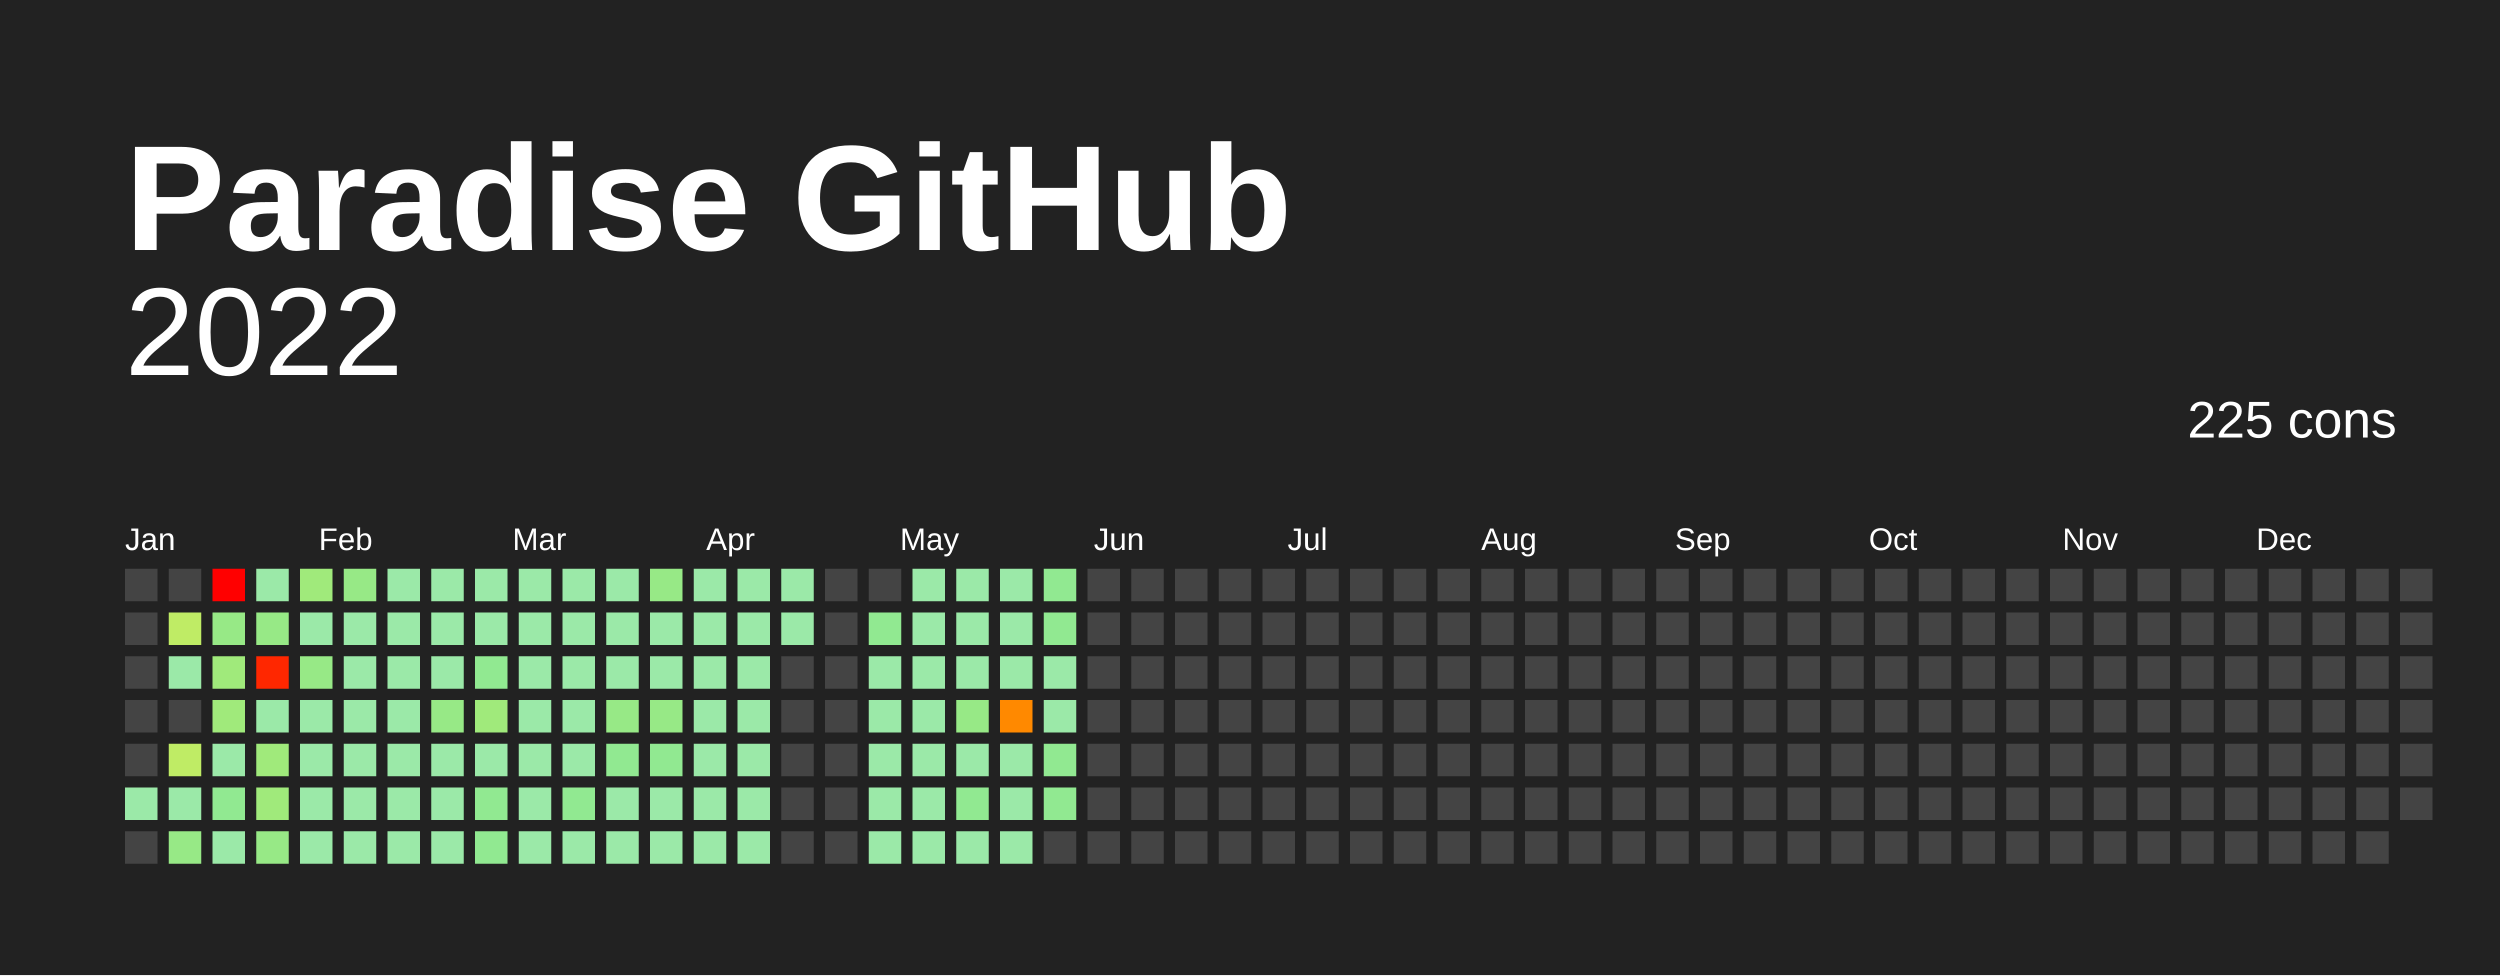
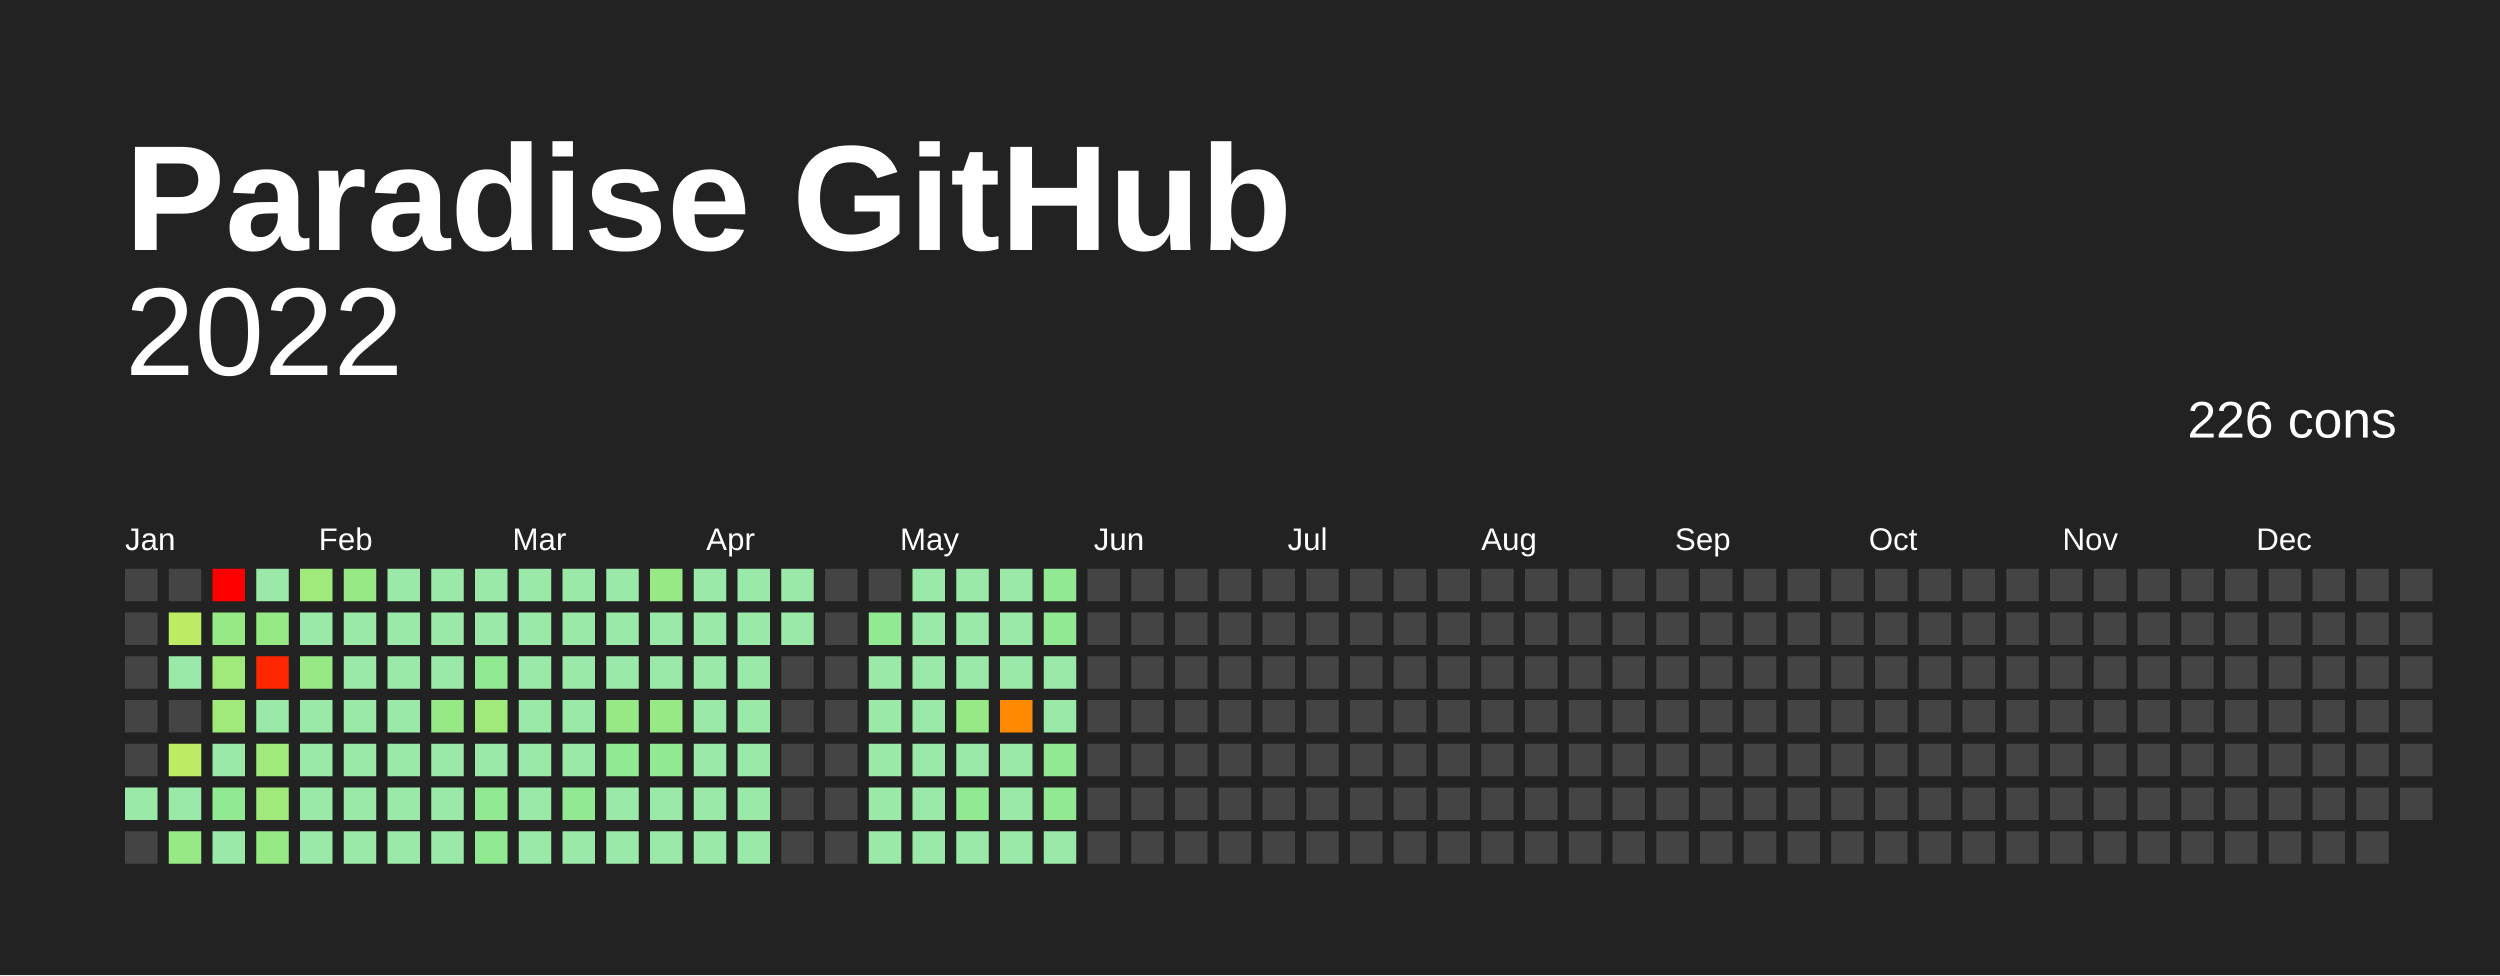
<svg xmlns="http://www.w3.org/2000/svg" baseProfile="full" height="78mm" version="1.1" viewBox="0,0,200,78" width="200mm">
  <defs />
  <rect fill="#222222" height="78" width="200" x="0" y="0" />
  <text fill="#FFFFFF" style="font-size:12px; font-family:Arial; font-weight:bold;" x="10" y="20">Paradise GitHub</text>
  <text alignment-baseline="hanging" fill="#FFFFFF" style="font-size:10.0px; font-family:Arial;" x="10" y="30">2022</text>
-   <text alignment-baseline="hanging" fill="#FFFFFF" style="font-size:4.125px; font-family:Arial;" x="175" y="35">225 cons</text>
+   <text alignment-baseline="hanging" fill="#FFFFFF" style="font-size:4.125px; font-family:Arial;" x="175" y="35">226 cons</text>
  <text fill="#FFFFFF" style="font-size:2.5px; font-family:Arial" x="10.0" y="44">Jan</text>
  <text fill="#FFFFFF" style="font-size:2.5px; font-family:Arial" x="25.5" y="44">Feb</text>
  <text fill="#FFFFFF" style="font-size:2.5px; font-family:Arial" x="41.0" y="44">Mar</text>
  <text fill="#FFFFFF" style="font-size:2.5px; font-family:Arial" x="56.5" y="44">Apr</text>
  <text fill="#FFFFFF" style="font-size:2.5px; font-family:Arial" x="72.0" y="44">May</text>
  <text fill="#FFFFFF" style="font-size:2.5px; font-family:Arial" x="87.5" y="44">Jun</text>
  <text fill="#FFFFFF" style="font-size:2.5px; font-family:Arial" x="103.0" y="44">Jul</text>
  <text fill="#FFFFFF" style="font-size:2.5px; font-family:Arial" x="118.5" y="44">Aug</text>
  <text fill="#FFFFFF" style="font-size:2.5px; font-family:Arial" x="134.0" y="44">Sep</text>
  <text fill="#FFFFFF" style="font-size:2.5px; font-family:Arial" x="149.5" y="44">Oct</text>
  <text fill="#FFFFFF" style="font-size:2.5px; font-family:Arial" x="165.0" y="44">Nov</text>
  <text fill="#FFFFFF" style="font-size:2.5px; font-family:Arial" x="180.5" y="44">Dec</text>
  <rect fill="#444444" height="2.6" width="2.6" x="10.0" y="45.5" />
  <rect fill="#444444" height="2.6" width="2.6" x="10.0" y="49.0" />
  <rect fill="#444444" height="2.6" width="2.6" x="10.0" y="52.5" />
  <rect fill="#444444" height="2.6" width="2.6" x="10.0" y="56.0" />
  <rect fill="#444444" height="2.6" width="2.6" x="10.0" y="59.5" />
  <rect fill="#9be9a8" height="2.6" width="2.6" x="10.0" y="63.0" />
  <rect fill="#444444" height="2.6" width="2.6" x="10.0" y="66.5" />
  <rect fill="#444444" height="2.6" width="2.6" x="13.5" y="45.5" />
  <rect fill="#bfec65" height="2.6" width="2.6" x="13.5" y="49.0" />
  <rect fill="#9be9a8" height="2.6" width="2.6" x="13.5" y="52.5" />
  <rect fill="#444444" height="2.6" width="2.6" x="13.5" y="56.0" />
  <rect fill="#bfec65" height="2.6" width="2.6" x="13.5" y="59.5" />
  <rect fill="#9be9a8" height="2.6" width="2.6" x="13.5" y="63.0" />
  <rect fill="#97e986" height="2.6" width="2.6" x="13.5" y="66.5" />
  <rect fill="red" height="2.6" width="2.6" x="17.0" y="45.5" />
  <rect fill="#97e986" height="2.6" width="2.6" x="17.0" y="49.0" />
  <rect fill="#a0ea7b" height="2.6" width="2.6" x="17.0" y="52.5" />
  <rect fill="#a0ea7b" height="2.6" width="2.6" x="17.0" y="56.0" />
  <rect fill="#9be9a8" height="2.6" width="2.6" x="17.0" y="59.5" />
  <rect fill="#91e991" height="2.6" width="2.6" x="17.0" y="63.0" />
  <rect fill="#9be9a8" height="2.6" width="2.6" x="17.0" y="66.5" />
  <rect fill="#9be9a8" height="2.6" width="2.6" x="20.5" y="45.5" />
  <rect fill="#97e986" height="2.6" width="2.6" x="20.5" y="49.0" />
  <rect fill="#ff2700" height="2.6" width="2.6" x="20.5" y="52.5" />
  <rect fill="#9be9a8" height="2.6" width="2.6" x="20.5" y="56.0" />
  <rect fill="#a0ea7b" height="2.6" width="2.6" x="20.5" y="59.5" />
  <rect fill="#a0ea7b" height="2.6" width="2.6" x="20.5" y="63.0" />
  <rect fill="#97e986" height="2.6" width="2.6" x="20.5" y="66.5" />
  <rect fill="#a0ea7b" height="2.6" width="2.6" x="24.0" y="45.5" />
  <rect fill="#9be9a8" height="2.6" width="2.6" x="24.0" y="49.0" />
  <rect fill="#97e986" height="2.6" width="2.6" x="24.0" y="52.5" />
  <rect fill="#9be9a8" height="2.6" width="2.6" x="24.0" y="56.0" />
  <rect fill="#9be9a8" height="2.6" width="2.6" x="24.0" y="59.5" />
  <rect fill="#9be9a8" height="2.6" width="2.6" x="24.0" y="63.0" />
  <rect fill="#9be9a8" height="2.6" width="2.6" x="24.0" y="66.5" />
  <rect fill="#97e986" height="2.6" width="2.6" x="27.5" y="45.5" />
  <rect fill="#9be9a8" height="2.6" width="2.6" x="27.5" y="49.0" />
  <rect fill="#9be9a8" height="2.6" width="2.6" x="27.5" y="52.5" />
  <rect fill="#9be9a8" height="2.6" width="2.6" x="27.5" y="56.0" />
  <rect fill="#9be9a8" height="2.6" width="2.6" x="27.5" y="59.5" />
  <rect fill="#9be9a8" height="2.6" width="2.6" x="27.5" y="63.0" />
  <rect fill="#9be9a8" height="2.6" width="2.6" x="27.5" y="66.5" />
  <rect fill="#9be9a8" height="2.6" width="2.6" x="31.0" y="45.5" />
  <rect fill="#9be9a8" height="2.6" width="2.6" x="31.0" y="49.0" />
  <rect fill="#9be9a8" height="2.6" width="2.6" x="31.0" y="52.5" />
  <rect fill="#9be9a8" height="2.6" width="2.6" x="31.0" y="56.0" />
  <rect fill="#9be9a8" height="2.6" width="2.6" x="31.0" y="59.5" />
  <rect fill="#9be9a8" height="2.6" width="2.6" x="31.0" y="63.0" />
  <rect fill="#9be9a8" height="2.6" width="2.6" x="31.0" y="66.5" />
  <rect fill="#9be9a8" height="2.6" width="2.6" x="34.5" y="45.5" />
  <rect fill="#9be9a8" height="2.6" width="2.6" x="34.5" y="49.0" />
  <rect fill="#9be9a8" height="2.6" width="2.6" x="34.5" y="52.5" />
  <rect fill="#97e986" height="2.6" width="2.6" x="34.5" y="56.0" />
  <rect fill="#9be9a8" height="2.6" width="2.6" x="34.5" y="59.5" />
  <rect fill="#9be9a8" height="2.6" width="2.6" x="34.5" y="63.0" />
  <rect fill="#9be9a8" height="2.6" width="2.6" x="34.5" y="66.5" />
  <rect fill="#9be9a8" height="2.6" width="2.6" x="38.0" y="45.5" />
  <rect fill="#9be9a8" height="2.6" width="2.6" x="38.0" y="49.0" />
  <rect fill="#91e991" height="2.6" width="2.6" x="38.0" y="52.5" />
  <rect fill="#a0ea7b" height="2.6" width="2.6" x="38.0" y="56.0" />
  <rect fill="#9be9a8" height="2.6" width="2.6" x="38.0" y="59.5" />
  <rect fill="#91e991" height="2.6" width="2.6" x="38.0" y="63.0" />
  <rect fill="#91e991" height="2.6" width="2.6" x="38.0" y="66.5" />
  <rect fill="#9be9a8" height="2.6" width="2.6" x="41.5" y="45.5" />
  <rect fill="#9be9a8" height="2.6" width="2.6" x="41.5" y="49.0" />
  <rect fill="#9be9a8" height="2.6" width="2.6" x="41.5" y="52.5" />
  <rect fill="#9be9a8" height="2.6" width="2.6" x="41.5" y="56.0" />
  <rect fill="#9be9a8" height="2.6" width="2.6" x="41.5" y="59.5" />
  <rect fill="#9be9a8" height="2.6" width="2.6" x="41.5" y="63.0" />
  <rect fill="#9be9a8" height="2.6" width="2.6" x="41.5" y="66.5" />
  <rect fill="#9be9a8" height="2.6" width="2.6" x="45.0" y="45.5" />
  <rect fill="#9be9a8" height="2.6" width="2.6" x="45.0" y="49.0" />
  <rect fill="#9be9a8" height="2.6" width="2.6" x="45.0" y="52.5" />
  <rect fill="#9be9a8" height="2.6" width="2.6" x="45.0" y="56.0" />
  <rect fill="#9be9a8" height="2.6" width="2.6" x="45.0" y="59.5" />
  <rect fill="#91e991" height="2.6" width="2.6" x="45.0" y="63.0" />
  <rect fill="#9be9a8" height="2.6" width="2.6" x="45.0" y="66.5" />
  <rect fill="#9be9a8" height="2.6" width="2.6" x="48.5" y="45.5" />
  <rect fill="#9be9a8" height="2.6" width="2.6" x="48.5" y="49.0" />
  <rect fill="#9be9a8" height="2.6" width="2.6" x="48.5" y="52.5" />
  <rect fill="#97e986" height="2.6" width="2.6" x="48.5" y="56.0" />
  <rect fill="#91e991" height="2.6" width="2.6" x="48.5" y="59.5" />
  <rect fill="#9be9a8" height="2.6" width="2.6" x="48.5" y="63.0" />
  <rect fill="#9be9a8" height="2.6" width="2.6" x="48.5" y="66.5" />
  <rect fill="#97e986" height="2.6" width="2.6" x="52.0" y="45.5" />
  <rect fill="#9be9a8" height="2.6" width="2.6" x="52.0" y="49.0" />
  <rect fill="#9be9a8" height="2.6" width="2.6" x="52.0" y="52.5" />
  <rect fill="#97e986" height="2.6" width="2.6" x="52.0" y="56.0" />
  <rect fill="#91e991" height="2.6" width="2.6" x="52.0" y="59.5" />
  <rect fill="#9be9a8" height="2.6" width="2.6" x="52.0" y="63.0" />
  <rect fill="#9be9a8" height="2.6" width="2.6" x="52.0" y="66.5" />
  <rect fill="#9be9a8" height="2.6" width="2.6" x="55.5" y="45.5" />
  <rect fill="#9be9a8" height="2.6" width="2.6" x="55.5" y="49.0" />
  <rect fill="#9be9a8" height="2.6" width="2.6" x="55.5" y="52.5" />
  <rect fill="#9be9a8" height="2.6" width="2.6" x="55.5" y="56.0" />
  <rect fill="#9be9a8" height="2.6" width="2.6" x="55.5" y="59.5" />
  <rect fill="#9be9a8" height="2.6" width="2.6" x="55.5" y="63.0" />
  <rect fill="#9be9a8" height="2.6" width="2.6" x="55.5" y="66.5" />
  <rect fill="#9be9a8" height="2.6" width="2.6" x="59.0" y="45.5" />
  <rect fill="#9be9a8" height="2.6" width="2.6" x="59.0" y="49.0" />
  <rect fill="#9be9a8" height="2.6" width="2.6" x="59.0" y="52.5" />
  <rect fill="#9be9a8" height="2.6" width="2.6" x="59.0" y="56.0" />
  <rect fill="#9be9a8" height="2.6" width="2.6" x="59.0" y="59.5" />
  <rect fill="#9be9a8" height="2.6" width="2.6" x="59.0" y="63.0" />
  <rect fill="#9be9a8" height="2.6" width="2.6" x="59.0" y="66.5" />
  <rect fill="#9be9a8" height="2.6" width="2.6" x="62.5" y="45.5" />
  <rect fill="#9be9a8" height="2.6" width="2.6" x="62.5" y="49.0" />
  <rect fill="#444444" height="2.6" width="2.6" x="62.5" y="52.5" />
  <rect fill="#444444" height="2.6" width="2.6" x="62.5" y="56.0" />
  <rect fill="#444444" height="2.6" width="2.6" x="62.5" y="59.5" />
  <rect fill="#444444" height="2.6" width="2.6" x="62.5" y="63.0" />
  <rect fill="#444444" height="2.6" width="2.6" x="62.5" y="66.5" />
  <rect fill="#444444" height="2.6" width="2.6" x="66.0" y="45.5" />
  <rect fill="#444444" height="2.6" width="2.6" x="66.0" y="49.0" />
  <rect fill="#444444" height="2.6" width="2.6" x="66.0" y="52.5" />
  <rect fill="#444444" height="2.6" width="2.6" x="66.0" y="56.0" />
  <rect fill="#444444" height="2.6" width="2.6" x="66.0" y="59.5" />
  <rect fill="#444444" height="2.6" width="2.6" x="66.0" y="63.0" />
  <rect fill="#444444" height="2.6" width="2.6" x="66.0" y="66.5" />
  <rect fill="#444444" height="2.6" width="2.6" x="69.5" y="45.5" />
  <rect fill="#91e991" height="2.6" width="2.6" x="69.5" y="49.0" />
  <rect fill="#9be9a8" height="2.6" width="2.6" x="69.5" y="52.5" />
  <rect fill="#9be9a8" height="2.6" width="2.6" x="69.5" y="56.0" />
  <rect fill="#9be9a8" height="2.6" width="2.6" x="69.5" y="59.5" />
  <rect fill="#9be9a8" height="2.6" width="2.6" x="69.5" y="63.0" />
  <rect fill="#9be9a8" height="2.6" width="2.6" x="69.5" y="66.5" />
  <rect fill="#9be9a8" height="2.6" width="2.6" x="73.0" y="45.5" />
  <rect fill="#9be9a8" height="2.6" width="2.6" x="73.0" y="49.0" />
  <rect fill="#9be9a8" height="2.6" width="2.6" x="73.0" y="52.5" />
  <rect fill="#9be9a8" height="2.6" width="2.6" x="73.0" y="56.0" />
  <rect fill="#9be9a8" height="2.6" width="2.6" x="73.0" y="59.5" />
  <rect fill="#9be9a8" height="2.6" width="2.6" x="73.0" y="63.0" />
  <rect fill="#9be9a8" height="2.6" width="2.6" x="73.0" y="66.5" />
  <rect fill="#9be9a8" height="2.6" width="2.6" x="76.5" y="45.5" />
  <rect fill="#9be9a8" height="2.6" width="2.6" x="76.5" y="49.0" />
  <rect fill="#9be9a8" height="2.6" width="2.6" x="76.5" y="52.5" />
  <rect fill="#97e986" height="2.6" width="2.6" x="76.5" y="56.0" />
  <rect fill="#9be9a8" height="2.6" width="2.6" x="76.5" y="59.5" />
  <rect fill="#91e991" height="2.6" width="2.6" x="76.5" y="63.0" />
  <rect fill="#9be9a8" height="2.6" width="2.6" x="76.5" y="66.5" />
  <rect fill="#9be9a8" height="2.6" width="2.6" x="80.0" y="45.5" />
  <rect fill="#9be9a8" height="2.6" width="2.6" x="80.0" y="49.0" />
  <rect fill="#9be9a8" height="2.6" width="2.6" x="80.0" y="52.5" />
  <rect fill="#ff8900" height="2.6" width="2.6" x="80.0" y="56.0" />
  <rect fill="#9be9a8" height="2.6" width="2.6" x="80.0" y="59.5" />
  <rect fill="#9be9a8" height="2.6" width="2.6" x="80.0" y="63.0" />
  <rect fill="#9be9a8" height="2.6" width="2.6" x="80.0" y="66.5" />
  <rect fill="#91e991" height="2.6" width="2.6" x="83.5" y="45.5" />
  <rect fill="#91e991" height="2.6" width="2.6" x="83.5" y="49.0" />
  <rect fill="#9be9a8" height="2.6" width="2.6" x="83.5" y="52.5" />
  <rect fill="#9be9a8" height="2.6" width="2.6" x="83.5" y="56.0" />
  <rect fill="#91e991" height="2.6" width="2.6" x="83.5" y="59.5" />
  <rect fill="#91e991" height="2.6" width="2.6" x="83.5" y="63.0" />
-   <rect fill="#444444" height="2.6" width="2.6" x="83.5" y="66.5" />
+   <rect fill="#9be9a8" height="2.6" width="2.6" x="83.5" y="66.5" />
  <rect fill="#444444" height="2.6" width="2.6" x="87.0" y="45.5" />
  <rect fill="#444444" height="2.6" width="2.6" x="87.0" y="49.0" />
  <rect fill="#444444" height="2.6" width="2.6" x="87.0" y="52.5" />
  <rect fill="#444444" height="2.6" width="2.6" x="87.0" y="56.0" />
  <rect fill="#444444" height="2.6" width="2.6" x="87.0" y="59.5" />
  <rect fill="#444444" height="2.6" width="2.6" x="87.0" y="63.0" />
  <rect fill="#444444" height="2.6" width="2.6" x="87.0" y="66.5" />
  <rect fill="#444444" height="2.6" width="2.6" x="90.5" y="45.5" />
  <rect fill="#444444" height="2.6" width="2.6" x="90.5" y="49.0" />
  <rect fill="#444444" height="2.6" width="2.6" x="90.5" y="52.5" />
  <rect fill="#444444" height="2.6" width="2.6" x="90.5" y="56.0" />
  <rect fill="#444444" height="2.6" width="2.6" x="90.5" y="59.5" />
  <rect fill="#444444" height="2.6" width="2.6" x="90.5" y="63.0" />
  <rect fill="#444444" height="2.6" width="2.6" x="90.5" y="66.5" />
  <rect fill="#444444" height="2.6" width="2.6" x="94.0" y="45.5" />
  <rect fill="#444444" height="2.6" width="2.6" x="94.0" y="49.0" />
  <rect fill="#444444" height="2.6" width="2.6" x="94.0" y="52.5" />
  <rect fill="#444444" height="2.6" width="2.6" x="94.0" y="56.0" />
  <rect fill="#444444" height="2.6" width="2.6" x="94.0" y="59.5" />
  <rect fill="#444444" height="2.6" width="2.6" x="94.0" y="63.0" />
  <rect fill="#444444" height="2.6" width="2.6" x="94.0" y="66.5" />
  <rect fill="#444444" height="2.6" width="2.6" x="97.5" y="45.5" />
  <rect fill="#444444" height="2.6" width="2.6" x="97.5" y="49.0" />
  <rect fill="#444444" height="2.6" width="2.6" x="97.5" y="52.5" />
  <rect fill="#444444" height="2.6" width="2.6" x="97.5" y="56.0" />
  <rect fill="#444444" height="2.6" width="2.6" x="97.5" y="59.5" />
  <rect fill="#444444" height="2.6" width="2.6" x="97.5" y="63.0" />
  <rect fill="#444444" height="2.6" width="2.6" x="97.5" y="66.5" />
  <rect fill="#444444" height="2.6" width="2.6" x="101.0" y="45.5" />
  <rect fill="#444444" height="2.6" width="2.6" x="101.0" y="49.0" />
  <rect fill="#444444" height="2.6" width="2.6" x="101.0" y="52.5" />
  <rect fill="#444444" height="2.6" width="2.6" x="101.0" y="56.0" />
  <rect fill="#444444" height="2.6" width="2.6" x="101.0" y="59.5" />
  <rect fill="#444444" height="2.6" width="2.6" x="101.0" y="63.0" />
  <rect fill="#444444" height="2.6" width="2.6" x="101.0" y="66.5" />
  <rect fill="#444444" height="2.6" width="2.6" x="104.5" y="45.5" />
  <rect fill="#444444" height="2.6" width="2.6" x="104.5" y="49.0" />
  <rect fill="#444444" height="2.6" width="2.6" x="104.5" y="52.5" />
  <rect fill="#444444" height="2.6" width="2.6" x="104.5" y="56.0" />
  <rect fill="#444444" height="2.6" width="2.6" x="104.5" y="59.5" />
  <rect fill="#444444" height="2.6" width="2.6" x="104.5" y="63.0" />
  <rect fill="#444444" height="2.6" width="2.6" x="104.5" y="66.5" />
  <rect fill="#444444" height="2.6" width="2.6" x="108.0" y="45.5" />
  <rect fill="#444444" height="2.6" width="2.6" x="108.0" y="49.0" />
  <rect fill="#444444" height="2.6" width="2.6" x="108.0" y="52.5" />
  <rect fill="#444444" height="2.6" width="2.6" x="108.0" y="56.0" />
  <rect fill="#444444" height="2.6" width="2.6" x="108.0" y="59.5" />
  <rect fill="#444444" height="2.6" width="2.6" x="108.0" y="63.0" />
  <rect fill="#444444" height="2.6" width="2.6" x="108.0" y="66.5" />
  <rect fill="#444444" height="2.6" width="2.6" x="111.5" y="45.5" />
  <rect fill="#444444" height="2.6" width="2.6" x="111.5" y="49.0" />
  <rect fill="#444444" height="2.6" width="2.6" x="111.5" y="52.5" />
  <rect fill="#444444" height="2.6" width="2.6" x="111.5" y="56.0" />
  <rect fill="#444444" height="2.6" width="2.6" x="111.5" y="59.5" />
  <rect fill="#444444" height="2.6" width="2.6" x="111.5" y="63.0" />
  <rect fill="#444444" height="2.6" width="2.6" x="111.5" y="66.5" />
  <rect fill="#444444" height="2.6" width="2.6" x="115.0" y="45.5" />
  <rect fill="#444444" height="2.6" width="2.6" x="115.0" y="49.0" />
  <rect fill="#444444" height="2.6" width="2.6" x="115.0" y="52.5" />
  <rect fill="#444444" height="2.6" width="2.6" x="115.0" y="56.0" />
  <rect fill="#444444" height="2.6" width="2.6" x="115.0" y="59.5" />
  <rect fill="#444444" height="2.6" width="2.6" x="115.0" y="63.0" />
  <rect fill="#444444" height="2.6" width="2.6" x="115.0" y="66.5" />
  <rect fill="#444444" height="2.6" width="2.6" x="118.5" y="45.5" />
  <rect fill="#444444" height="2.6" width="2.6" x="118.5" y="49.0" />
  <rect fill="#444444" height="2.6" width="2.6" x="118.5" y="52.5" />
  <rect fill="#444444" height="2.6" width="2.6" x="118.5" y="56.0" />
  <rect fill="#444444" height="2.6" width="2.6" x="118.5" y="59.5" />
  <rect fill="#444444" height="2.6" width="2.6" x="118.5" y="63.0" />
  <rect fill="#444444" height="2.6" width="2.6" x="118.5" y="66.5" />
  <rect fill="#444444" height="2.6" width="2.6" x="122.0" y="45.5" />
  <rect fill="#444444" height="2.6" width="2.6" x="122.0" y="49.0" />
  <rect fill="#444444" height="2.6" width="2.6" x="122.0" y="52.5" />
  <rect fill="#444444" height="2.6" width="2.6" x="122.0" y="56.0" />
  <rect fill="#444444" height="2.6" width="2.6" x="122.0" y="59.5" />
  <rect fill="#444444" height="2.6" width="2.6" x="122.0" y="63.0" />
  <rect fill="#444444" height="2.6" width="2.6" x="122.0" y="66.5" />
  <rect fill="#444444" height="2.6" width="2.6" x="125.5" y="45.5" />
  <rect fill="#444444" height="2.6" width="2.6" x="125.5" y="49.0" />
  <rect fill="#444444" height="2.6" width="2.6" x="125.5" y="52.5" />
  <rect fill="#444444" height="2.6" width="2.6" x="125.5" y="56.0" />
  <rect fill="#444444" height="2.6" width="2.6" x="125.5" y="59.5" />
  <rect fill="#444444" height="2.6" width="2.6" x="125.5" y="63.0" />
  <rect fill="#444444" height="2.6" width="2.6" x="125.5" y="66.5" />
  <rect fill="#444444" height="2.6" width="2.6" x="129.0" y="45.5" />
  <rect fill="#444444" height="2.6" width="2.6" x="129.0" y="49.0" />
  <rect fill="#444444" height="2.6" width="2.6" x="129.0" y="52.5" />
  <rect fill="#444444" height="2.6" width="2.6" x="129.0" y="56.0" />
  <rect fill="#444444" height="2.6" width="2.6" x="129.0" y="59.5" />
  <rect fill="#444444" height="2.6" width="2.6" x="129.0" y="63.0" />
  <rect fill="#444444" height="2.6" width="2.6" x="129.0" y="66.5" />
  <rect fill="#444444" height="2.6" width="2.6" x="132.5" y="45.5" />
  <rect fill="#444444" height="2.6" width="2.6" x="132.5" y="49.0" />
  <rect fill="#444444" height="2.6" width="2.6" x="132.5" y="52.5" />
  <rect fill="#444444" height="2.6" width="2.6" x="132.5" y="56.0" />
  <rect fill="#444444" height="2.6" width="2.6" x="132.5" y="59.5" />
  <rect fill="#444444" height="2.6" width="2.6" x="132.5" y="63.0" />
  <rect fill="#444444" height="2.6" width="2.6" x="132.5" y="66.5" />
  <rect fill="#444444" height="2.6" width="2.6" x="136.0" y="45.5" />
  <rect fill="#444444" height="2.6" width="2.6" x="136.0" y="49.0" />
  <rect fill="#444444" height="2.6" width="2.6" x="136.0" y="52.5" />
  <rect fill="#444444" height="2.6" width="2.6" x="136.0" y="56.0" />
  <rect fill="#444444" height="2.6" width="2.6" x="136.0" y="59.5" />
  <rect fill="#444444" height="2.6" width="2.6" x="136.0" y="63.0" />
  <rect fill="#444444" height="2.6" width="2.6" x="136.0" y="66.5" />
  <rect fill="#444444" height="2.6" width="2.6" x="139.5" y="45.5" />
  <rect fill="#444444" height="2.6" width="2.6" x="139.5" y="49.0" />
  <rect fill="#444444" height="2.6" width="2.6" x="139.5" y="52.5" />
  <rect fill="#444444" height="2.6" width="2.6" x="139.5" y="56.0" />
  <rect fill="#444444" height="2.6" width="2.6" x="139.5" y="59.5" />
  <rect fill="#444444" height="2.6" width="2.6" x="139.5" y="63.0" />
  <rect fill="#444444" height="2.6" width="2.6" x="139.5" y="66.5" />
  <rect fill="#444444" height="2.6" width="2.6" x="143.0" y="45.5" />
  <rect fill="#444444" height="2.6" width="2.6" x="143.0" y="49.0" />
  <rect fill="#444444" height="2.6" width="2.6" x="143.0" y="52.5" />
  <rect fill="#444444" height="2.6" width="2.6" x="143.0" y="56.0" />
  <rect fill="#444444" height="2.6" width="2.6" x="143.0" y="59.5" />
  <rect fill="#444444" height="2.6" width="2.6" x="143.0" y="63.0" />
  <rect fill="#444444" height="2.6" width="2.6" x="143.0" y="66.5" />
  <rect fill="#444444" height="2.6" width="2.6" x="146.5" y="45.5" />
  <rect fill="#444444" height="2.6" width="2.6" x="146.5" y="49.0" />
  <rect fill="#444444" height="2.6" width="2.6" x="146.5" y="52.5" />
  <rect fill="#444444" height="2.6" width="2.6" x="146.5" y="56.0" />
  <rect fill="#444444" height="2.6" width="2.6" x="146.5" y="59.5" />
  <rect fill="#444444" height="2.6" width="2.6" x="146.5" y="63.0" />
  <rect fill="#444444" height="2.6" width="2.6" x="146.5" y="66.5" />
  <rect fill="#444444" height="2.6" width="2.6" x="150.0" y="45.5" />
  <rect fill="#444444" height="2.6" width="2.6" x="150.0" y="49.0" />
  <rect fill="#444444" height="2.6" width="2.6" x="150.0" y="52.5" />
  <rect fill="#444444" height="2.6" width="2.6" x="150.0" y="56.0" />
  <rect fill="#444444" height="2.6" width="2.6" x="150.0" y="59.5" />
  <rect fill="#444444" height="2.6" width="2.6" x="150.0" y="63.0" />
  <rect fill="#444444" height="2.6" width="2.6" x="150.0" y="66.5" />
  <rect fill="#444444" height="2.6" width="2.6" x="153.5" y="45.5" />
  <rect fill="#444444" height="2.6" width="2.6" x="153.5" y="49.0" />
  <rect fill="#444444" height="2.6" width="2.6" x="153.5" y="52.5" />
  <rect fill="#444444" height="2.6" width="2.6" x="153.5" y="56.0" />
  <rect fill="#444444" height="2.6" width="2.6" x="153.5" y="59.5" />
  <rect fill="#444444" height="2.6" width="2.6" x="153.5" y="63.0" />
  <rect fill="#444444" height="2.6" width="2.6" x="153.5" y="66.5" />
  <rect fill="#444444" height="2.6" width="2.6" x="157.0" y="45.5" />
  <rect fill="#444444" height="2.6" width="2.6" x="157.0" y="49.0" />
  <rect fill="#444444" height="2.6" width="2.6" x="157.0" y="52.5" />
  <rect fill="#444444" height="2.6" width="2.6" x="157.0" y="56.0" />
  <rect fill="#444444" height="2.6" width="2.6" x="157.0" y="59.5" />
  <rect fill="#444444" height="2.6" width="2.6" x="157.0" y="63.0" />
  <rect fill="#444444" height="2.6" width="2.6" x="157.0" y="66.5" />
  <rect fill="#444444" height="2.6" width="2.6" x="160.5" y="45.5" />
  <rect fill="#444444" height="2.6" width="2.6" x="160.5" y="49.0" />
  <rect fill="#444444" height="2.6" width="2.6" x="160.5" y="52.5" />
  <rect fill="#444444" height="2.6" width="2.6" x="160.5" y="56.0" />
  <rect fill="#444444" height="2.6" width="2.6" x="160.5" y="59.5" />
  <rect fill="#444444" height="2.6" width="2.6" x="160.5" y="63.0" />
  <rect fill="#444444" height="2.6" width="2.6" x="160.5" y="66.5" />
  <rect fill="#444444" height="2.6" width="2.6" x="164.0" y="45.5" />
  <rect fill="#444444" height="2.6" width="2.6" x="164.0" y="49.0" />
  <rect fill="#444444" height="2.6" width="2.6" x="164.0" y="52.5" />
  <rect fill="#444444" height="2.6" width="2.6" x="164.0" y="56.0" />
  <rect fill="#444444" height="2.6" width="2.6" x="164.0" y="59.5" />
  <rect fill="#444444" height="2.6" width="2.6" x="164.0" y="63.0" />
  <rect fill="#444444" height="2.6" width="2.6" x="164.0" y="66.5" />
  <rect fill="#444444" height="2.6" width="2.6" x="167.5" y="45.5" />
  <rect fill="#444444" height="2.6" width="2.6" x="167.5" y="49.0" />
  <rect fill="#444444" height="2.6" width="2.6" x="167.5" y="52.5" />
  <rect fill="#444444" height="2.6" width="2.6" x="167.5" y="56.0" />
  <rect fill="#444444" height="2.6" width="2.6" x="167.5" y="59.5" />
  <rect fill="#444444" height="2.6" width="2.6" x="167.5" y="63.0" />
  <rect fill="#444444" height="2.6" width="2.6" x="167.5" y="66.5" />
  <rect fill="#444444" height="2.6" width="2.6" x="171.0" y="45.5" />
  <rect fill="#444444" height="2.6" width="2.6" x="171.0" y="49.0" />
  <rect fill="#444444" height="2.6" width="2.6" x="171.0" y="52.5" />
  <rect fill="#444444" height="2.6" width="2.6" x="171.0" y="56.0" />
  <rect fill="#444444" height="2.6" width="2.6" x="171.0" y="59.5" />
  <rect fill="#444444" height="2.6" width="2.6" x="171.0" y="63.0" />
  <rect fill="#444444" height="2.6" width="2.6" x="171.0" y="66.5" />
  <rect fill="#444444" height="2.6" width="2.6" x="174.5" y="45.5" />
  <rect fill="#444444" height="2.6" width="2.6" x="174.5" y="49.0" />
  <rect fill="#444444" height="2.6" width="2.6" x="174.5" y="52.5" />
  <rect fill="#444444" height="2.6" width="2.6" x="174.5" y="56.0" />
  <rect fill="#444444" height="2.6" width="2.6" x="174.5" y="59.5" />
  <rect fill="#444444" height="2.6" width="2.6" x="174.5" y="63.0" />
  <rect fill="#444444" height="2.6" width="2.6" x="174.5" y="66.5" />
  <rect fill="#444444" height="2.6" width="2.6" x="178.0" y="45.5" />
  <rect fill="#444444" height="2.6" width="2.6" x="178.0" y="49.0" />
  <rect fill="#444444" height="2.6" width="2.6" x="178.0" y="52.5" />
  <rect fill="#444444" height="2.6" width="2.6" x="178.0" y="56.0" />
  <rect fill="#444444" height="2.6" width="2.6" x="178.0" y="59.5" />
  <rect fill="#444444" height="2.6" width="2.6" x="178.0" y="63.0" />
  <rect fill="#444444" height="2.6" width="2.6" x="178.0" y="66.5" />
  <rect fill="#444444" height="2.6" width="2.6" x="181.5" y="45.5" />
  <rect fill="#444444" height="2.6" width="2.6" x="181.5" y="49.0" />
  <rect fill="#444444" height="2.6" width="2.6" x="181.5" y="52.5" />
  <rect fill="#444444" height="2.6" width="2.6" x="181.5" y="56.0" />
  <rect fill="#444444" height="2.6" width="2.6" x="181.5" y="59.5" />
  <rect fill="#444444" height="2.6" width="2.6" x="181.5" y="63.0" />
  <rect fill="#444444" height="2.6" width="2.6" x="181.5" y="66.5" />
  <rect fill="#444444" height="2.6" width="2.6" x="185.0" y="45.5" />
  <rect fill="#444444" height="2.6" width="2.6" x="185.0" y="49.0" />
  <rect fill="#444444" height="2.6" width="2.6" x="185.0" y="52.5" />
  <rect fill="#444444" height="2.6" width="2.6" x="185.0" y="56.0" />
  <rect fill="#444444" height="2.6" width="2.6" x="185.0" y="59.5" />
  <rect fill="#444444" height="2.6" width="2.6" x="185.0" y="63.0" />
  <rect fill="#444444" height="2.6" width="2.6" x="185.0" y="66.5" />
  <rect fill="#444444" height="2.6" width="2.6" x="188.5" y="45.5" />
  <rect fill="#444444" height="2.6" width="2.6" x="188.5" y="49.0" />
  <rect fill="#444444" height="2.6" width="2.6" x="188.5" y="52.5" />
  <rect fill="#444444" height="2.6" width="2.6" x="188.5" y="56.0" />
  <rect fill="#444444" height="2.6" width="2.6" x="188.5" y="59.5" />
  <rect fill="#444444" height="2.6" width="2.6" x="188.5" y="63.0" />
  <rect fill="#444444" height="2.6" width="2.6" x="188.5" y="66.5" />
  <rect fill="#444444" height="2.6" width="2.6" x="192.0" y="45.5" />
  <rect fill="#444444" height="2.6" width="2.6" x="192.0" y="49.0" />
  <rect fill="#444444" height="2.6" width="2.6" x="192.0" y="52.5" />
  <rect fill="#444444" height="2.6" width="2.6" x="192.0" y="56.0" />
  <rect fill="#444444" height="2.6" width="2.6" x="192.0" y="59.5" />
  <rect fill="#444444" height="2.6" width="2.6" x="192.0" y="63.0" />
</svg>
